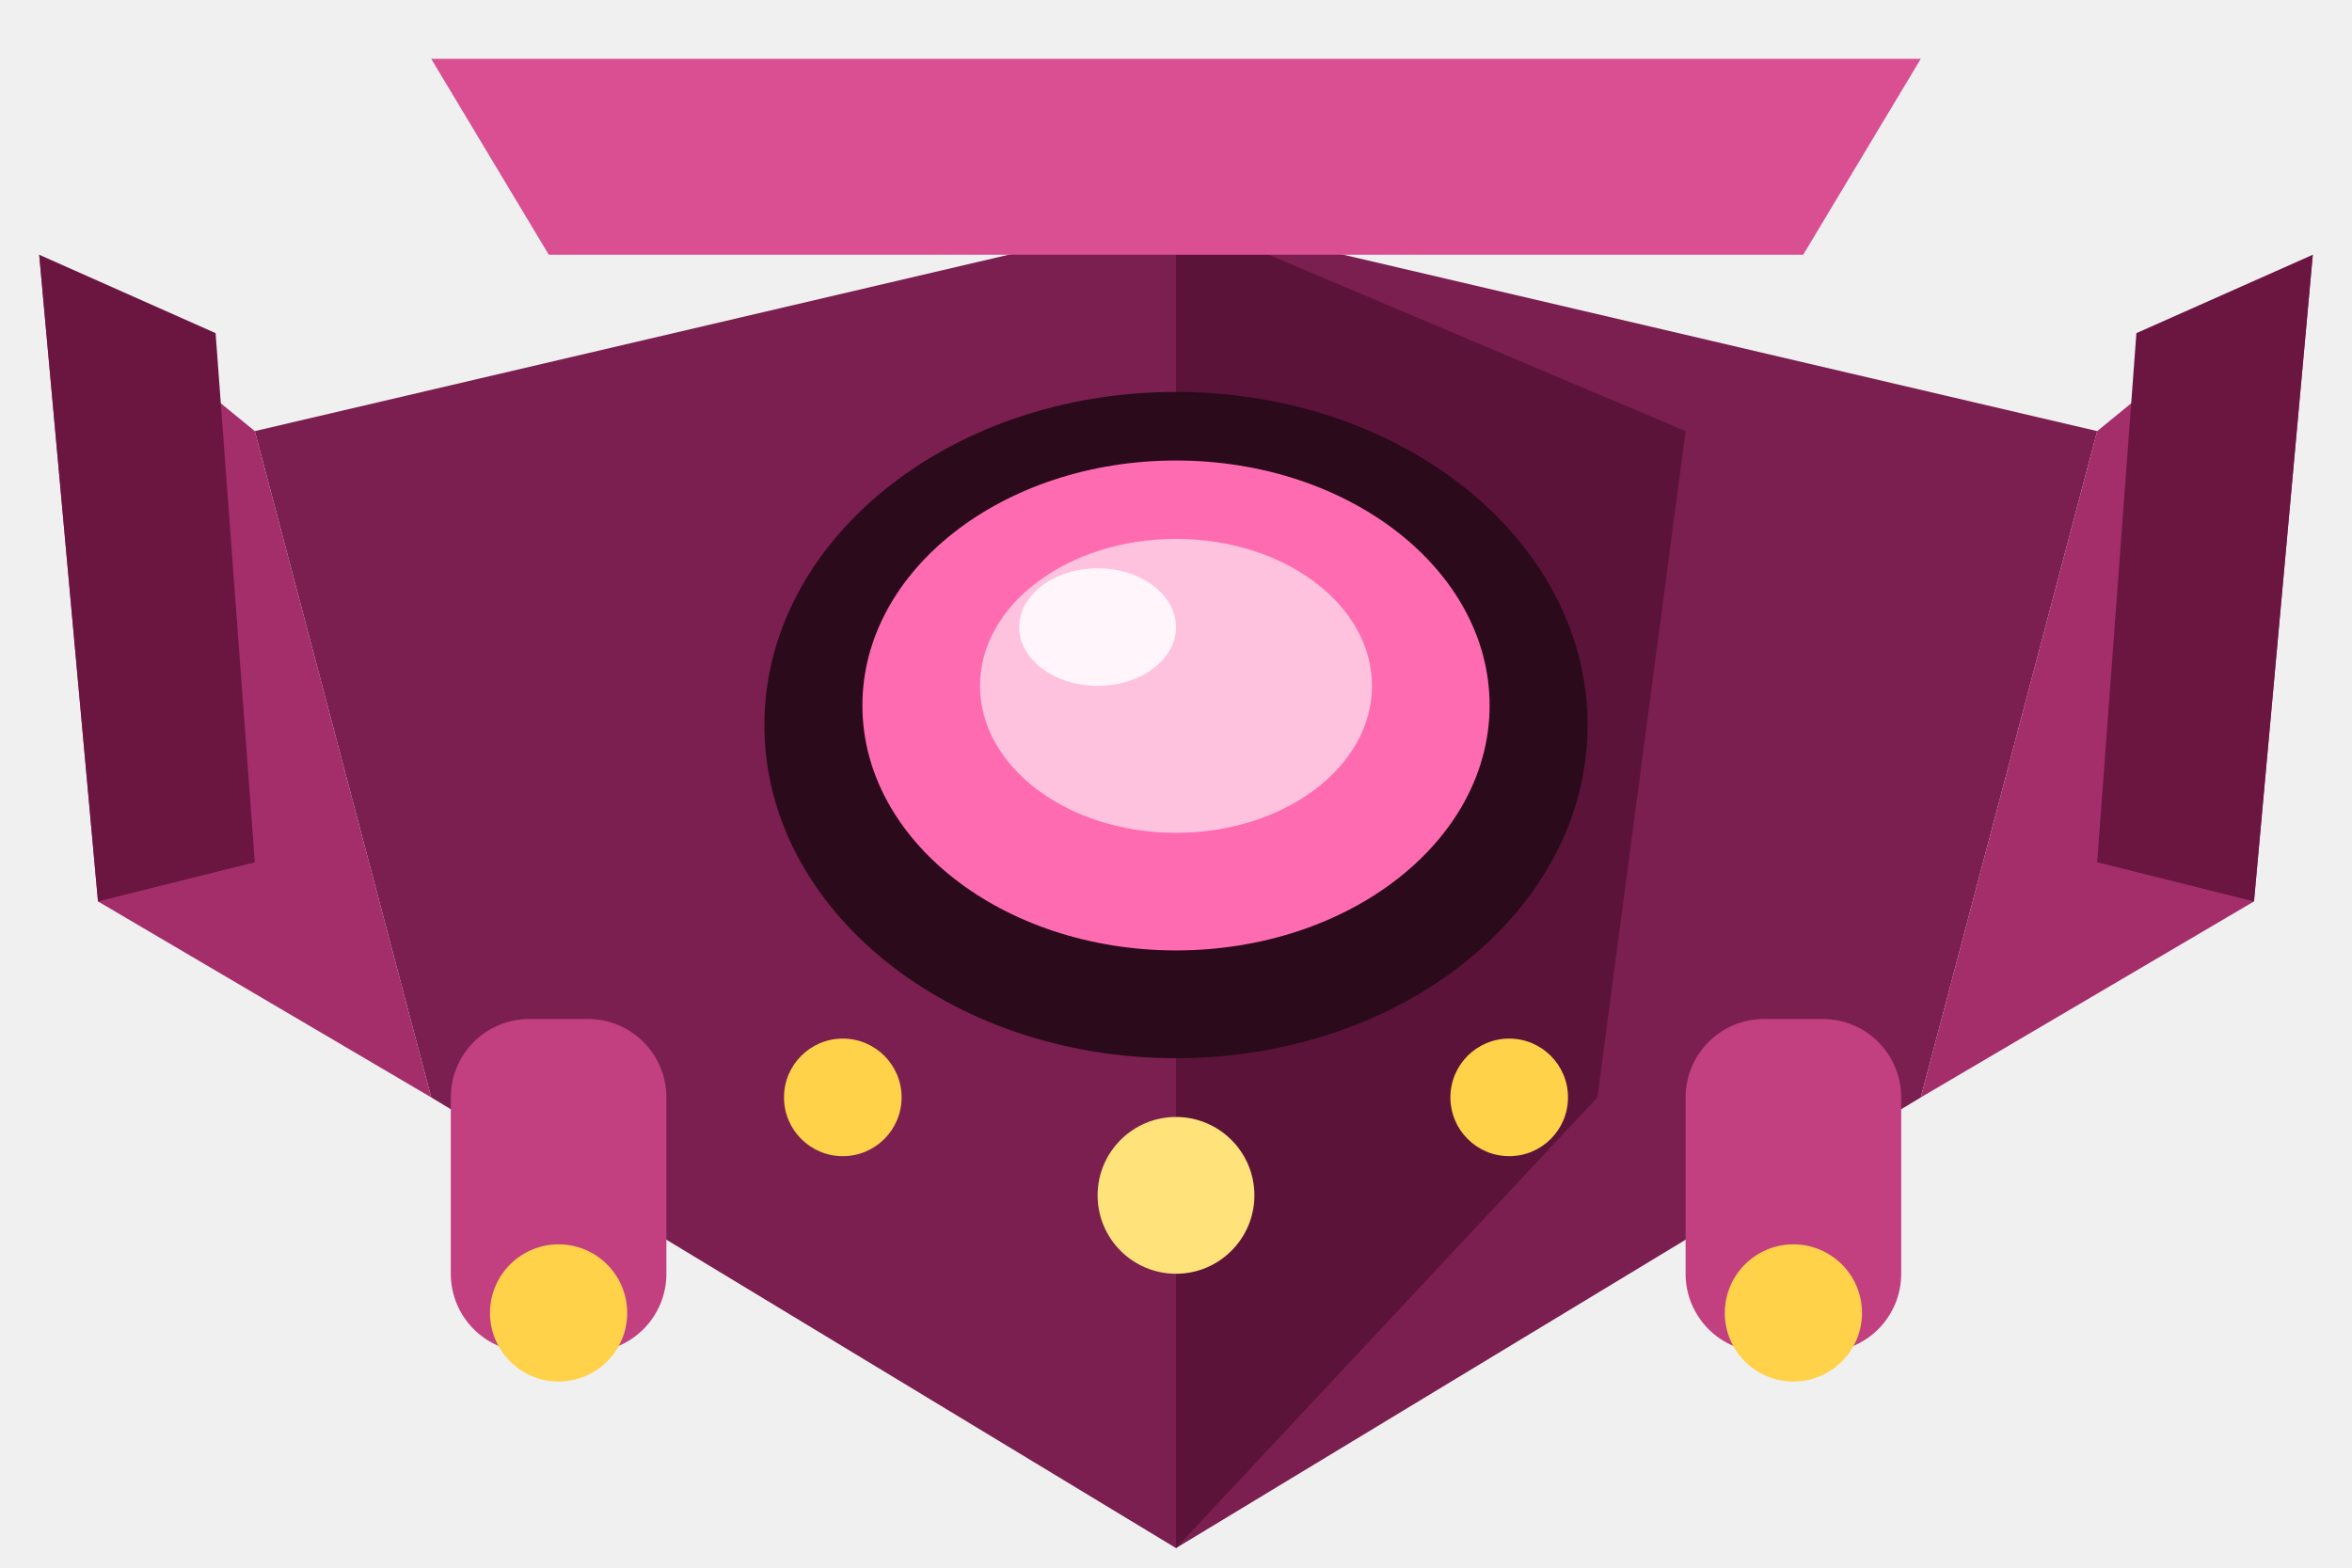
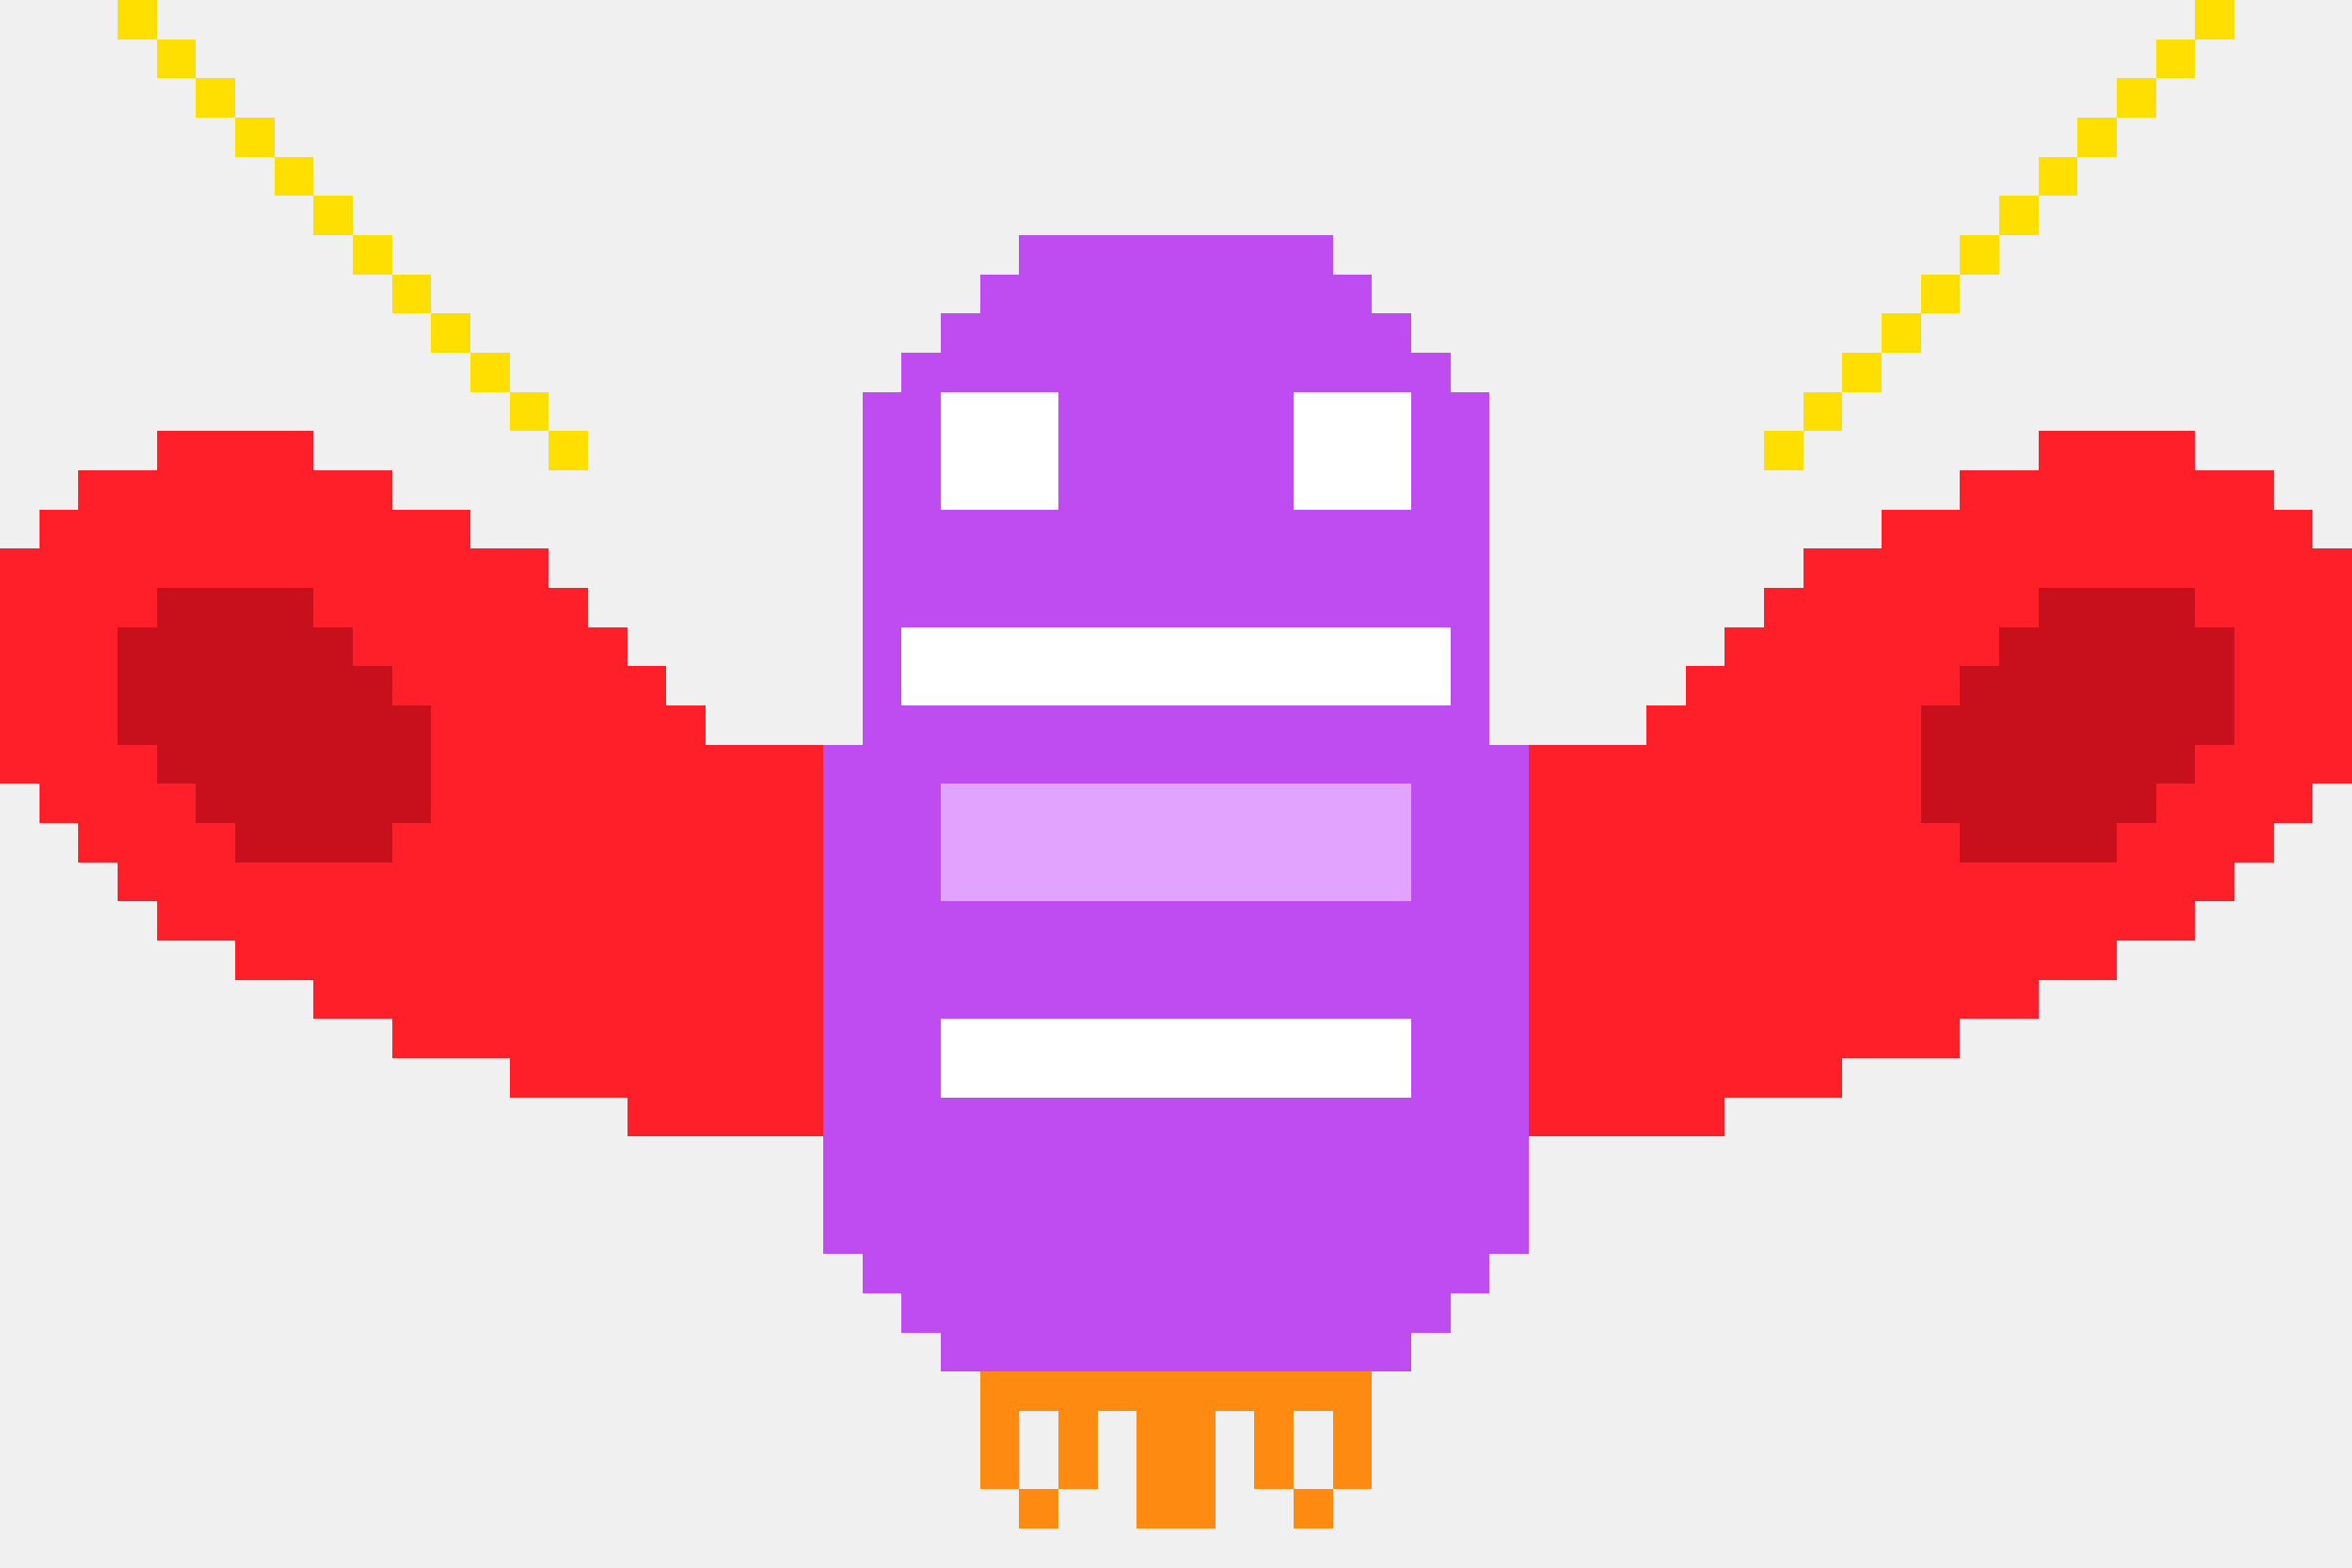
- <svg xmlns="http://www.w3.org/2000/svg" width="240" height="160" viewBox="0 0 240 160">
-   <path d="M120 158 L196 112 L214 44 L120 22 L26 44 L44 112 Z" fill="#7a1f4f" />
-   <path d="M120 158 L163 112 L172 44 L120 22 Z" fill="#5c1339" />
-   <path d="M26 44 L4 26 L10 92 L44 112 Z" fill="#a32e6a" />
-   <path d="M214 44 L236 26 L230 92 L196 112 Z" fill="#a32e6a" />
-   <path d="M10 92 L4 26 L22 34 L26 88 Z" fill="#6b1541" />
-   <path d="M230 92 L236 26 L218 34 L214 88 Z" fill="#6b1541" />
-   <path d="M56 26 L184 26 L196 6 L44 6 Z" fill="#d94f92" />
-   <ellipse cx="120" cy="74" rx="42" ry="34" fill="#2b0a1c" />
-   <ellipse cx="120" cy="72" rx="32" ry="25" fill="#ff6bb0" />
-   <ellipse cx="120" cy="70" rx="20" ry="15" fill="#ffc2de" />
-   <ellipse cx="112" cy="64" rx="8" ry="6" fill="#fff5fa" />
-   <rect x="46" y="104" width="22" height="34" rx="8" fill="#c23f80" />
-   <rect x="172" y="104" width="22" height="34" rx="8" fill="#c23f80" />
-   <circle cx="57" cy="134" r="7" fill="#ffd24a" />
-   <circle cx="183" cy="134" r="7" fill="#ffd24a" />
-   <circle cx="86" cy="112" r="6" fill="#ffd24a" />
-   <circle cx="154" cy="112" r="6" fill="#ffd24a" />
-   <circle cx="120" cy="122" r="8" fill="#ffe27a" />
+ <svg xmlns="http://www.w3.org/2000/svg" width="180" height="120" viewBox="0 0 180 120" shape-rendering="crispEdges">
+   <rect x="9" y="0" width="3" height="3" fill="#ffdf00" />
+   <rect x="168" y="0" width="3" height="3" fill="#ffdf00" />
+   <rect x="12" y="3" width="3" height="3" fill="#ffdf00" />
+   <rect x="165" y="3" width="3" height="3" fill="#ffdf00" />
+   <rect x="15" y="6" width="3" height="3" fill="#ffdf00" />
+   <rect x="162" y="6" width="3" height="3" fill="#ffdf00" />
+   <rect x="18" y="9" width="3" height="3" fill="#ffdf00" />
+   <rect x="159" y="9" width="3" height="3" fill="#ffdf00" />
+   <rect x="21" y="12" width="3" height="3" fill="#ffdf00" />
+   <rect x="156" y="12" width="3" height="3" fill="#ffdf00" />
+   <rect x="24" y="15" width="3" height="3" fill="#ffdf00" />
+   <rect x="153" y="15" width="3" height="3" fill="#ffdf00" />
+   <rect x="27" y="18" width="3" height="3" fill="#ffdf00" />
+   <rect x="78" y="18" width="24" height="3" fill="#bf4cf0" />
+   <rect x="150" y="18" width="3" height="3" fill="#ffdf00" />
+   <rect x="30" y="21" width="3" height="3" fill="#ffdf00" />
+   <rect x="75" y="21" width="30" height="3" fill="#bf4cf0" />
+   <rect x="147" y="21" width="3" height="3" fill="#ffdf00" />
+   <rect x="33" y="24" width="3" height="3" fill="#ffdf00" />
+   <rect x="72" y="24" width="36" height="3" fill="#bf4cf0" />
+   <rect x="144" y="24" width="3" height="3" fill="#ffdf00" />
+   <rect x="36" y="27" width="3" height="3" fill="#ffdf00" />
+   <rect x="69" y="27" width="42" height="3" fill="#bf4cf0" />
+   <rect x="141" y="27" width="3" height="3" fill="#ffdf00" />
+   <rect x="39" y="30" width="3" height="3" fill="#ffdf00" />
+   <rect x="66" y="30" width="6" height="3" fill="#bf4cf0" />
+   <rect x="72" y="30" width="9" height="3" fill="#ffffff" />
+   <rect x="81" y="30" width="18" height="3" fill="#bf4cf0" />
+   <rect x="99" y="30" width="9" height="3" fill="#ffffff" />
+   <rect x="108" y="30" width="6" height="3" fill="#bf4cf0" />
+   <rect x="138" y="30" width="3" height="3" fill="#ffdf00" />
+   <rect x="12" y="33" width="12" height="3" fill="#ff1f28" />
+   <rect x="42" y="33" width="3" height="3" fill="#ffdf00" />
+   <rect x="66" y="33" width="6" height="3" fill="#bf4cf0" />
+   <rect x="72" y="33" width="9" height="3" fill="#ffffff" />
+   <rect x="81" y="33" width="18" height="3" fill="#bf4cf0" />
+   <rect x="99" y="33" width="9" height="3" fill="#ffffff" />
+   <rect x="108" y="33" width="6" height="3" fill="#bf4cf0" />
+   <rect x="135" y="33" width="3" height="3" fill="#ffdf00" />
+   <rect x="156" y="33" width="12" height="3" fill="#ff1f28" />
+   <rect x="6" y="36" width="24" height="3" fill="#ff1f28" />
+   <rect x="66" y="36" width="6" height="3" fill="#bf4cf0" />
+   <rect x="72" y="36" width="9" height="3" fill="#ffffff" />
+   <rect x="81" y="36" width="18" height="3" fill="#bf4cf0" />
+   <rect x="99" y="36" width="9" height="3" fill="#ffffff" />
+   <rect x="108" y="36" width="6" height="3" fill="#bf4cf0" />
+   <rect x="150" y="36" width="24" height="3" fill="#ff1f28" />
+   <rect x="3" y="39" width="33" height="3" fill="#ff1f28" />
+   <rect x="66" y="39" width="48" height="3" fill="#bf4cf0" />
+   <rect x="144" y="39" width="33" height="3" fill="#ff1f28" />
+   <rect x="0" y="42" width="42" height="3" fill="#ff1f28" />
+   <rect x="66" y="42" width="48" height="3" fill="#bf4cf0" />
+   <rect x="138" y="42" width="42" height="3" fill="#ff1f28" />
+   <rect x="0" y="45" width="12" height="3" fill="#ff1f28" />
+   <rect x="12" y="45" width="12" height="3" fill="#c8101c" />
+   <rect x="24" y="45" width="21" height="3" fill="#ff1f28" />
+   <rect x="66" y="45" width="48" height="3" fill="#bf4cf0" />
+   <rect x="135" y="45" width="21" height="3" fill="#ff1f28" />
+   <rect x="156" y="45" width="12" height="3" fill="#c8101c" />
+   <rect x="168" y="45" width="12" height="3" fill="#ff1f28" />
+   <rect x="0" y="48" width="9" height="3" fill="#ff1f28" />
+   <rect x="9" y="48" width="18" height="3" fill="#c8101c" />
+   <rect x="27" y="48" width="21" height="3" fill="#ff1f28" />
+   <rect x="66" y="48" width="3" height="3" fill="#bf4cf0" />
+   <rect x="69" y="48" width="42" height="3" fill="#ffffff" />
+   <rect x="111" y="48" width="3" height="3" fill="#bf4cf0" />
+   <rect x="132" y="48" width="21" height="3" fill="#ff1f28" />
+   <rect x="153" y="48" width="18" height="3" fill="#c8101c" />
+   <rect x="171" y="48" width="9" height="3" fill="#ff1f28" />
+   <rect x="0" y="51" width="9" height="3" fill="#ff1f28" />
+   <rect x="9" y="51" width="21" height="3" fill="#c8101c" />
+   <rect x="30" y="51" width="21" height="3" fill="#ff1f28" />
+   <rect x="66" y="51" width="3" height="3" fill="#bf4cf0" />
+   <rect x="69" y="51" width="42" height="3" fill="#ffffff" />
+   <rect x="111" y="51" width="3" height="3" fill="#bf4cf0" />
+   <rect x="129" y="51" width="21" height="3" fill="#ff1f28" />
+   <rect x="150" y="51" width="21" height="3" fill="#c8101c" />
+   <rect x="171" y="51" width="9" height="3" fill="#ff1f28" />
+   <rect x="0" y="54" width="9" height="3" fill="#ff1f28" />
+   <rect x="9" y="54" width="24" height="3" fill="#c8101c" />
+   <rect x="33" y="54" width="21" height="3" fill="#ff1f28" />
+   <rect x="66" y="54" width="48" height="3" fill="#bf4cf0" />
+   <rect x="126" y="54" width="21" height="3" fill="#ff1f28" />
+   <rect x="147" y="54" width="24" height="3" fill="#c8101c" />
+   <rect x="171" y="54" width="9" height="3" fill="#ff1f28" />
+   <rect x="0" y="57" width="12" height="3" fill="#ff1f28" />
+   <rect x="12" y="57" width="21" height="3" fill="#c8101c" />
+   <rect x="33" y="57" width="30" height="3" fill="#ff1f28" />
+   <rect x="63" y="57" width="54" height="3" fill="#bf4cf0" />
+   <rect x="117" y="57" width="30" height="3" fill="#ff1f28" />
+   <rect x="147" y="57" width="21" height="3" fill="#c8101c" />
+   <rect x="168" y="57" width="12" height="3" fill="#ff1f28" />
+   <rect x="3" y="60" width="12" height="3" fill="#ff1f28" />
+   <rect x="15" y="60" width="18" height="3" fill="#c8101c" />
+   <rect x="33" y="60" width="30" height="3" fill="#ff1f28" />
+   <rect x="63" y="60" width="9" height="3" fill="#bf4cf0" />
+   <rect x="72" y="60" width="36" height="3" fill="#e2a3ff" />
+   <rect x="108" y="60" width="9" height="3" fill="#bf4cf0" />
+   <rect x="117" y="60" width="30" height="3" fill="#ff1f28" />
+   <rect x="147" y="60" width="18" height="3" fill="#c8101c" />
+   <rect x="165" y="60" width="12" height="3" fill="#ff1f28" />
+   <rect x="6" y="63" width="12" height="3" fill="#ff1f28" />
+   <rect x="18" y="63" width="12" height="3" fill="#c8101c" />
+   <rect x="30" y="63" width="33" height="3" fill="#ff1f28" />
+   <rect x="63" y="63" width="9" height="3" fill="#bf4cf0" />
+   <rect x="72" y="63" width="36" height="3" fill="#e2a3ff" />
+   <rect x="108" y="63" width="9" height="3" fill="#bf4cf0" />
+   <rect x="117" y="63" width="33" height="3" fill="#ff1f28" />
+   <rect x="150" y="63" width="12" height="3" fill="#c8101c" />
+   <rect x="162" y="63" width="12" height="3" fill="#ff1f28" />
+   <rect x="9" y="66" width="54" height="3" fill="#ff1f28" />
+   <rect x="63" y="66" width="9" height="3" fill="#bf4cf0" />
+   <rect x="72" y="66" width="36" height="3" fill="#e2a3ff" />
+   <rect x="108" y="66" width="9" height="3" fill="#bf4cf0" />
+   <rect x="117" y="66" width="54" height="3" fill="#ff1f28" />
+   <rect x="12" y="69" width="51" height="3" fill="#ff1f28" />
+   <rect x="63" y="69" width="54" height="3" fill="#bf4cf0" />
+   <rect x="117" y="69" width="51" height="3" fill="#ff1f28" />
+   <rect x="18" y="72" width="45" height="3" fill="#ff1f28" />
+   <rect x="63" y="72" width="54" height="3" fill="#bf4cf0" />
+   <rect x="117" y="72" width="45" height="3" fill="#ff1f28" />
+   <rect x="24" y="75" width="39" height="3" fill="#ff1f28" />
+   <rect x="63" y="75" width="54" height="3" fill="#bf4cf0" />
+   <rect x="117" y="75" width="39" height="3" fill="#ff1f28" />
+   <rect x="30" y="78" width="33" height="3" fill="#ff1f28" />
+   <rect x="63" y="78" width="9" height="3" fill="#bf4cf0" />
+   <rect x="72" y="78" width="36" height="3" fill="#ffffff" />
+   <rect x="108" y="78" width="9" height="3" fill="#bf4cf0" />
+   <rect x="117" y="78" width="33" height="3" fill="#ff1f28" />
+   <rect x="39" y="81" width="24" height="3" fill="#ff1f28" />
+   <rect x="63" y="81" width="9" height="3" fill="#bf4cf0" />
+   <rect x="72" y="81" width="36" height="3" fill="#ffffff" />
+   <rect x="108" y="81" width="9" height="3" fill="#bf4cf0" />
+   <rect x="117" y="81" width="24" height="3" fill="#ff1f28" />
+   <rect x="48" y="84" width="15" height="3" fill="#ff1f28" />
+   <rect x="63" y="84" width="54" height="3" fill="#bf4cf0" />
+   <rect x="117" y="84" width="15" height="3" fill="#ff1f28" />
+   <rect x="63" y="87" width="54" height="3" fill="#bf4cf0" />
+   <rect x="63" y="90" width="54" height="3" fill="#bf4cf0" />
+   <rect x="63" y="93" width="54" height="3" fill="#bf4cf0" />
+   <rect x="66" y="96" width="48" height="3" fill="#bf4cf0" />
+   <rect x="69" y="99" width="42" height="3" fill="#bf4cf0" />
+   <rect x="72" y="102" width="36" height="3" fill="#bf4cf0" />
+   <rect x="75" y="105" width="30" height="3" fill="#ff8a12" />
+   <rect x="75" y="108" width="3" height="3" fill="#ff8a12" />
+   <rect x="81" y="108" width="3" height="3" fill="#ff8a12" />
+   <rect x="87" y="108" width="6" height="3" fill="#ff8a12" />
+   <rect x="96" y="108" width="3" height="3" fill="#ff8a12" />
+   <rect x="102" y="108" width="3" height="3" fill="#ff8a12" />
+   <rect x="75" y="111" width="3" height="3" fill="#ff8a12" />
+   <rect x="81" y="111" width="3" height="3" fill="#ff8a12" />
+   <rect x="87" y="111" width="6" height="3" fill="#ff8a12" />
+   <rect x="96" y="111" width="3" height="3" fill="#ff8a12" />
+   <rect x="102" y="111" width="3" height="3" fill="#ff8a12" />
+   <rect x="78" y="114" width="3" height="3" fill="#ff8a12" />
+   <rect x="87" y="114" width="6" height="3" fill="#ff8a12" />
+   <rect x="99" y="114" width="3" height="3" fill="#ff8a12" />
</svg>
